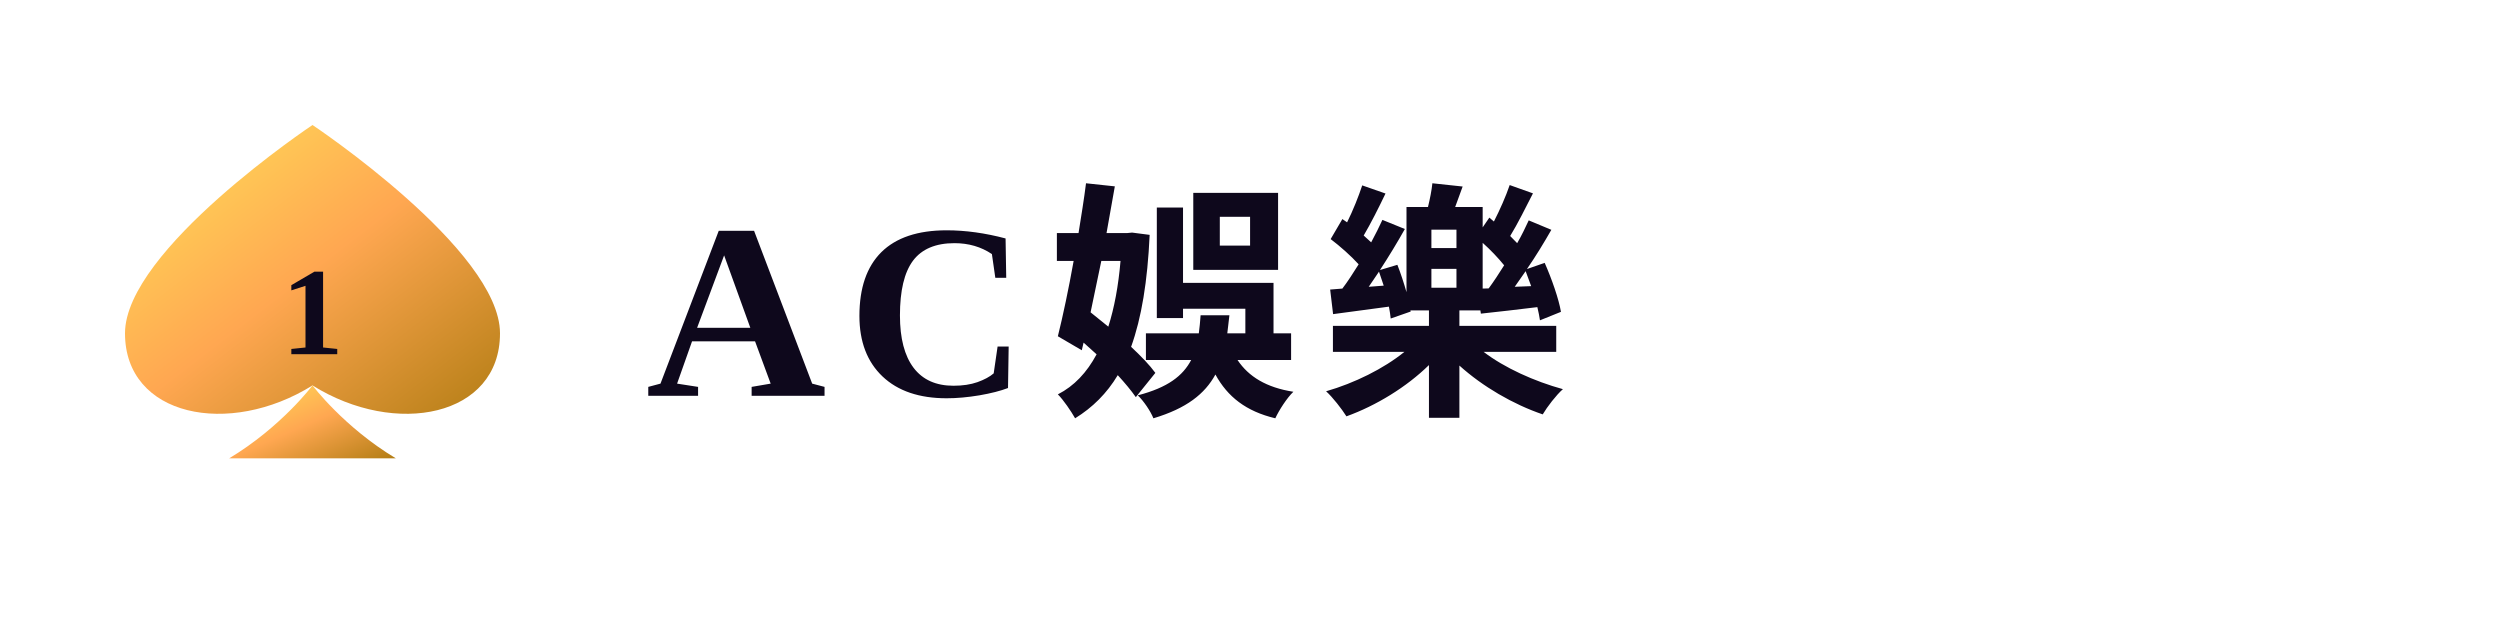
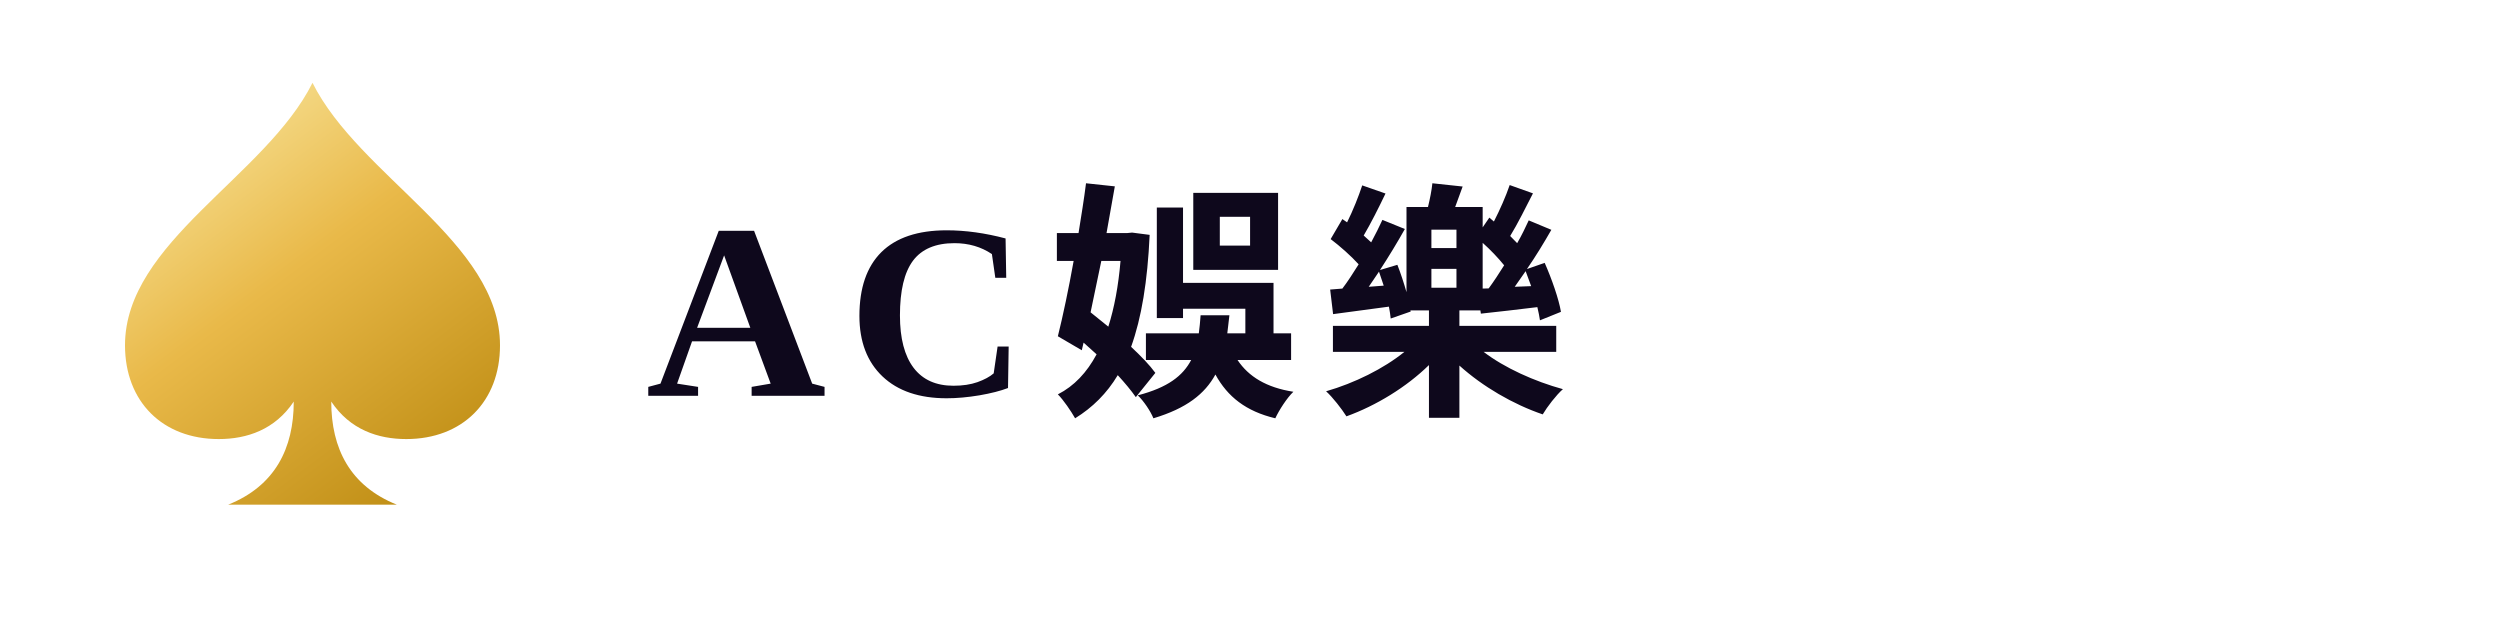
<svg xmlns="http://www.w3.org/2000/svg" viewBox="0 0 240 60" width="100%" height="100%">
  <defs>
-     <linearGradient id="gold-grad" x1="0%" y1="0%" x2="100%" y2="100%">
-       <stop offset="0%" stop-color="#ffe259" />
-       <stop offset="50%" stop-color="#ffa751" />
-       <stop offset="100%" stop-color="#b37d14" />
+     <linearGradient id="spadeGold" x1="14" y1="10" x2="50" y2="58" gradientUnits="userSpaceOnUse">
+       <stop offset="0" stop-color="#FCEFAF" />
+       <stop offset="0.45" stop-color="#E9B949" />
+       <stop offset="1" stop-color="#B8860B" />
    </linearGradient>
  </defs>
-   <path d="M 30,12             C 30,12, 12,24, 12,32             C 12,40, 22,42, 30,37             C 38,42, 48,40, 48,32             C 48,24, 30,12, 30,12 Z" fill="url(#gold-grad)" />
-   <path d="M 30,37             C 30,37, 27,41, 22,44             L 38,44             C 33,41, 30,37, 30,37 Z" fill="url(#gold-grad)" />
-   <text x="30" y="34" font-family="'Cinzel', 'Playfair Display', 'Georgia', 'Times New Roman', serif" font-weight="900" font-size="12" fill="#0e081c" text-anchor="middle">1</text>
+   <g transform="translate(1.2 -2.85) scale(0.9)">
+     <path d="M32 12C27 22 12 29 12 40c0 6 4 10 10 10 3 0 6-1 8-4 0 5-2 9-7 11h18c-5-2-7-6-7-11 2 3 5 4 8 4 6 0 10-4 10-10 0-11-15-18-20-28Z" fill="url(#spadeGold)" />
+   </g>
  <text x="62" y="38" font-family="'Cinzel', 'Playfair Display', 'Georgia', 'Times New Roman', serif" font-weight="900" font-size="24" fill="#0e081c" letter-spacing="2">AC娛樂</text>
</svg>
